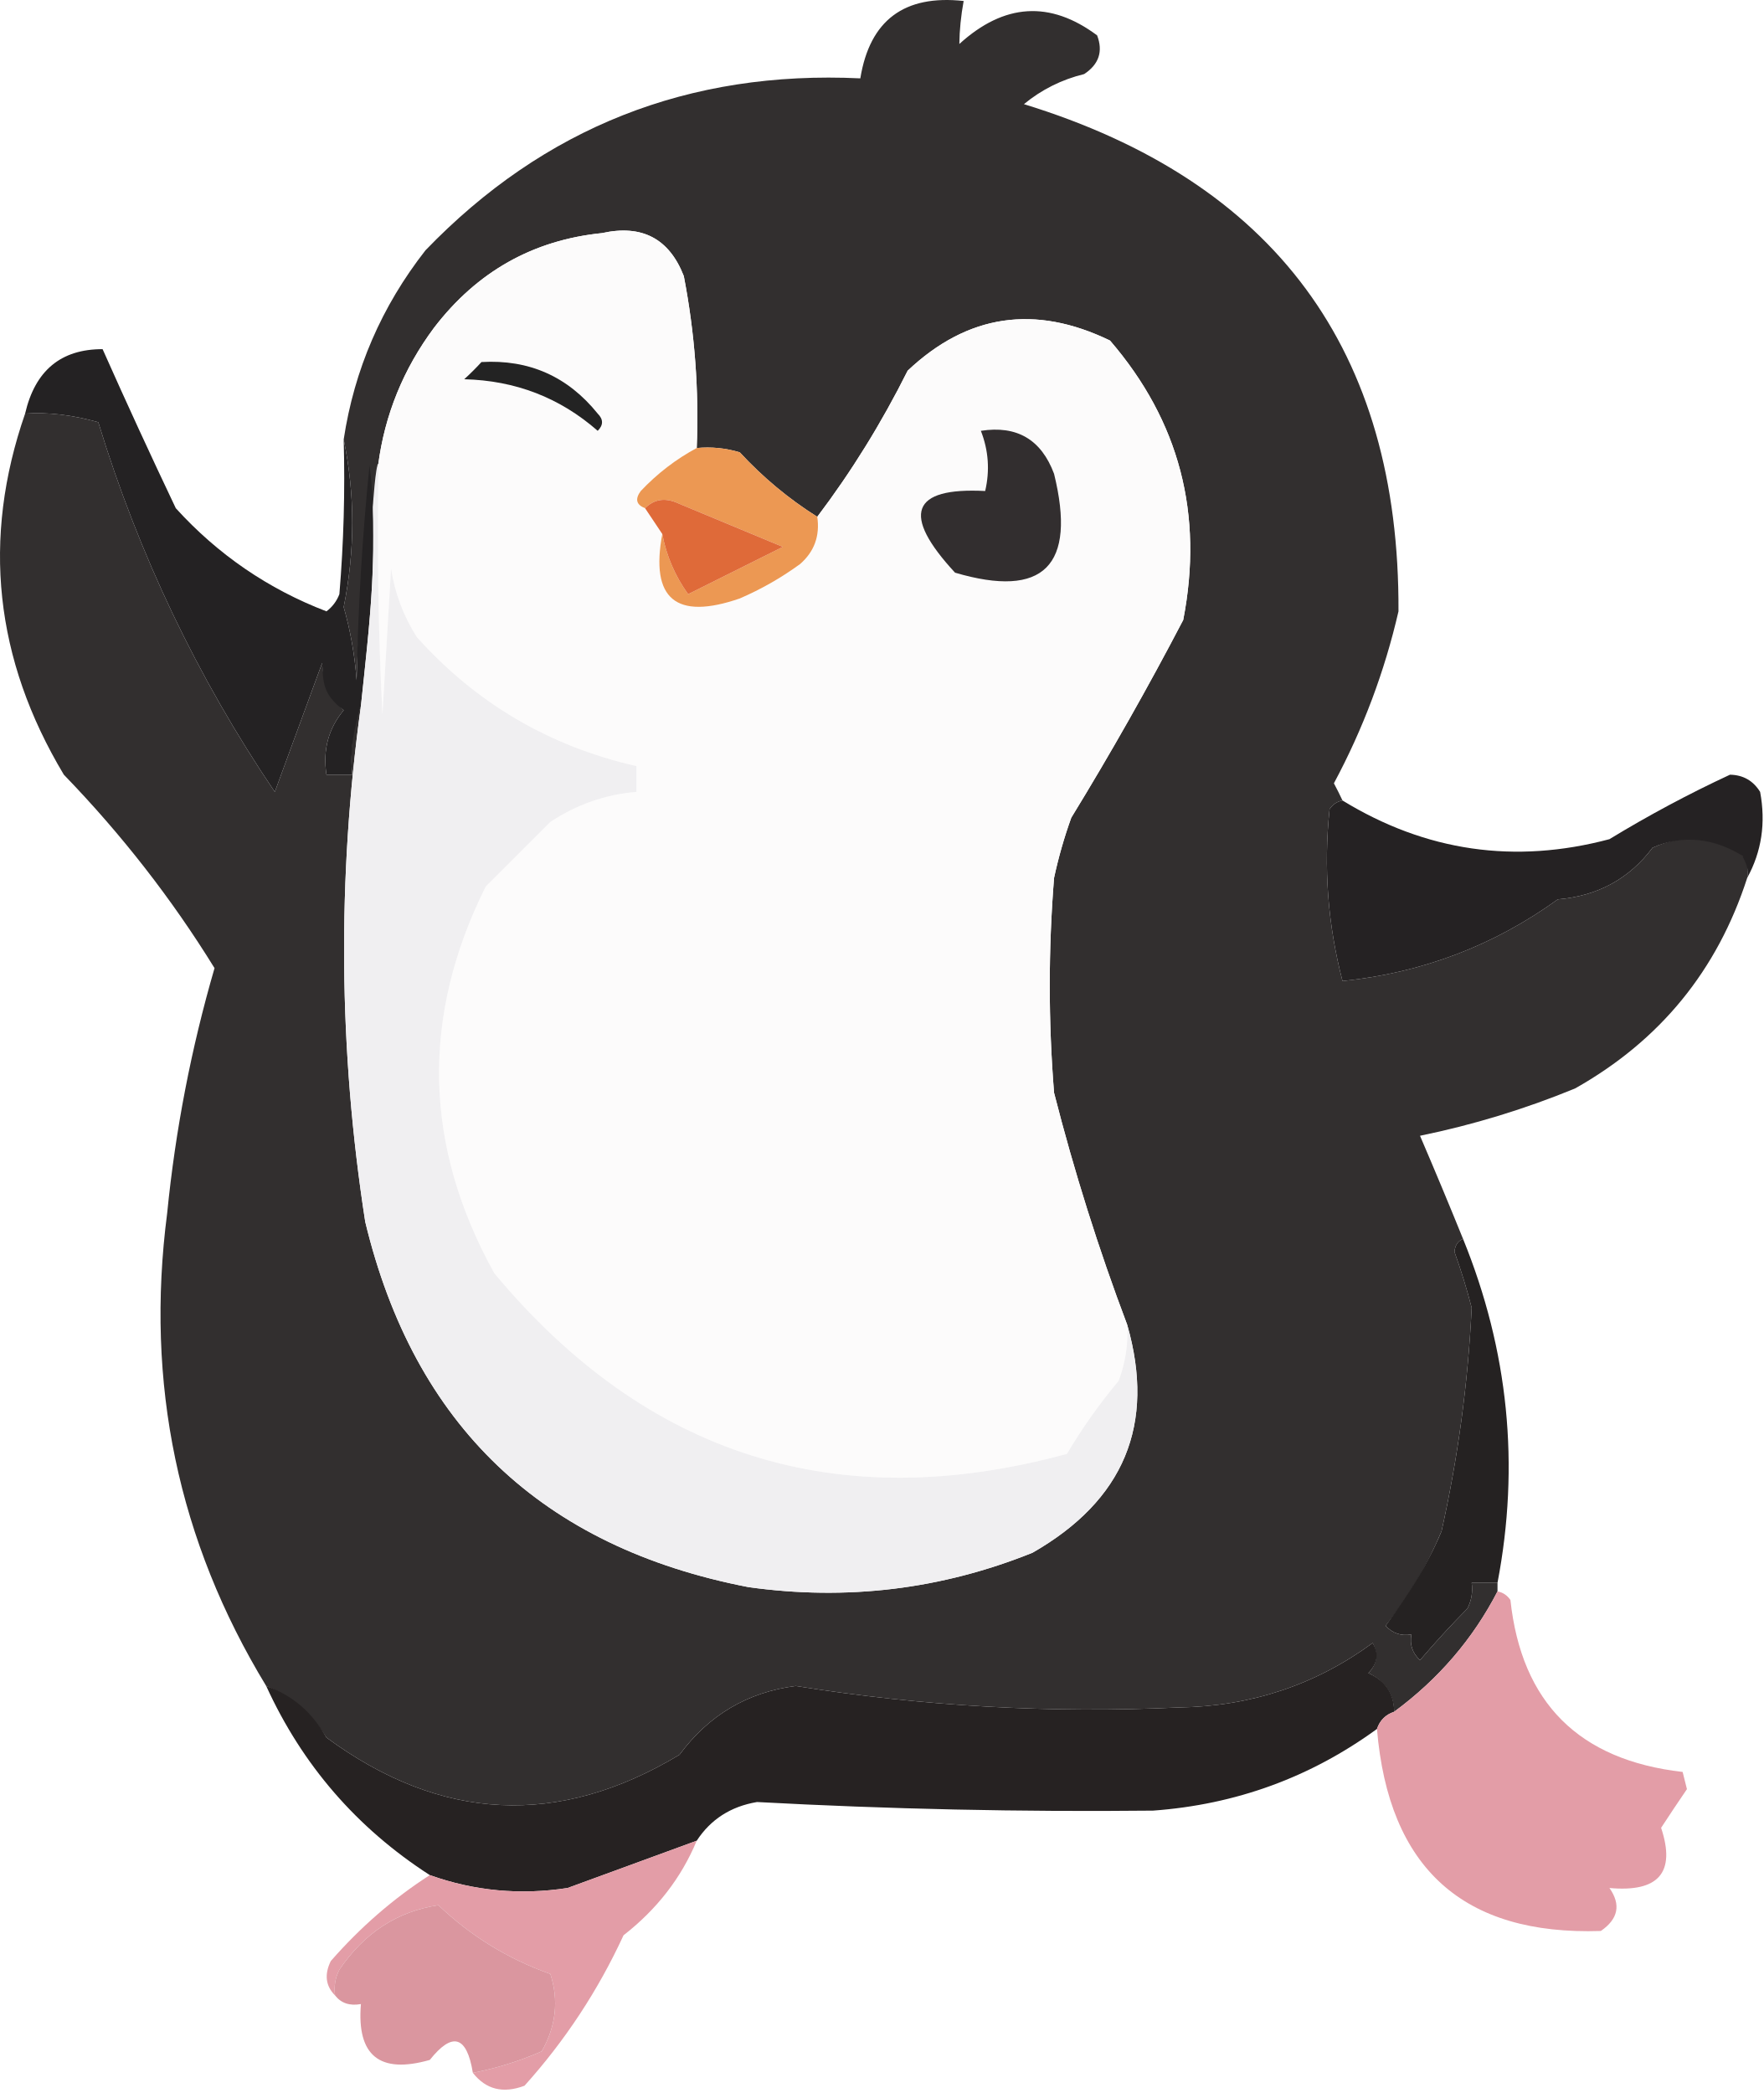
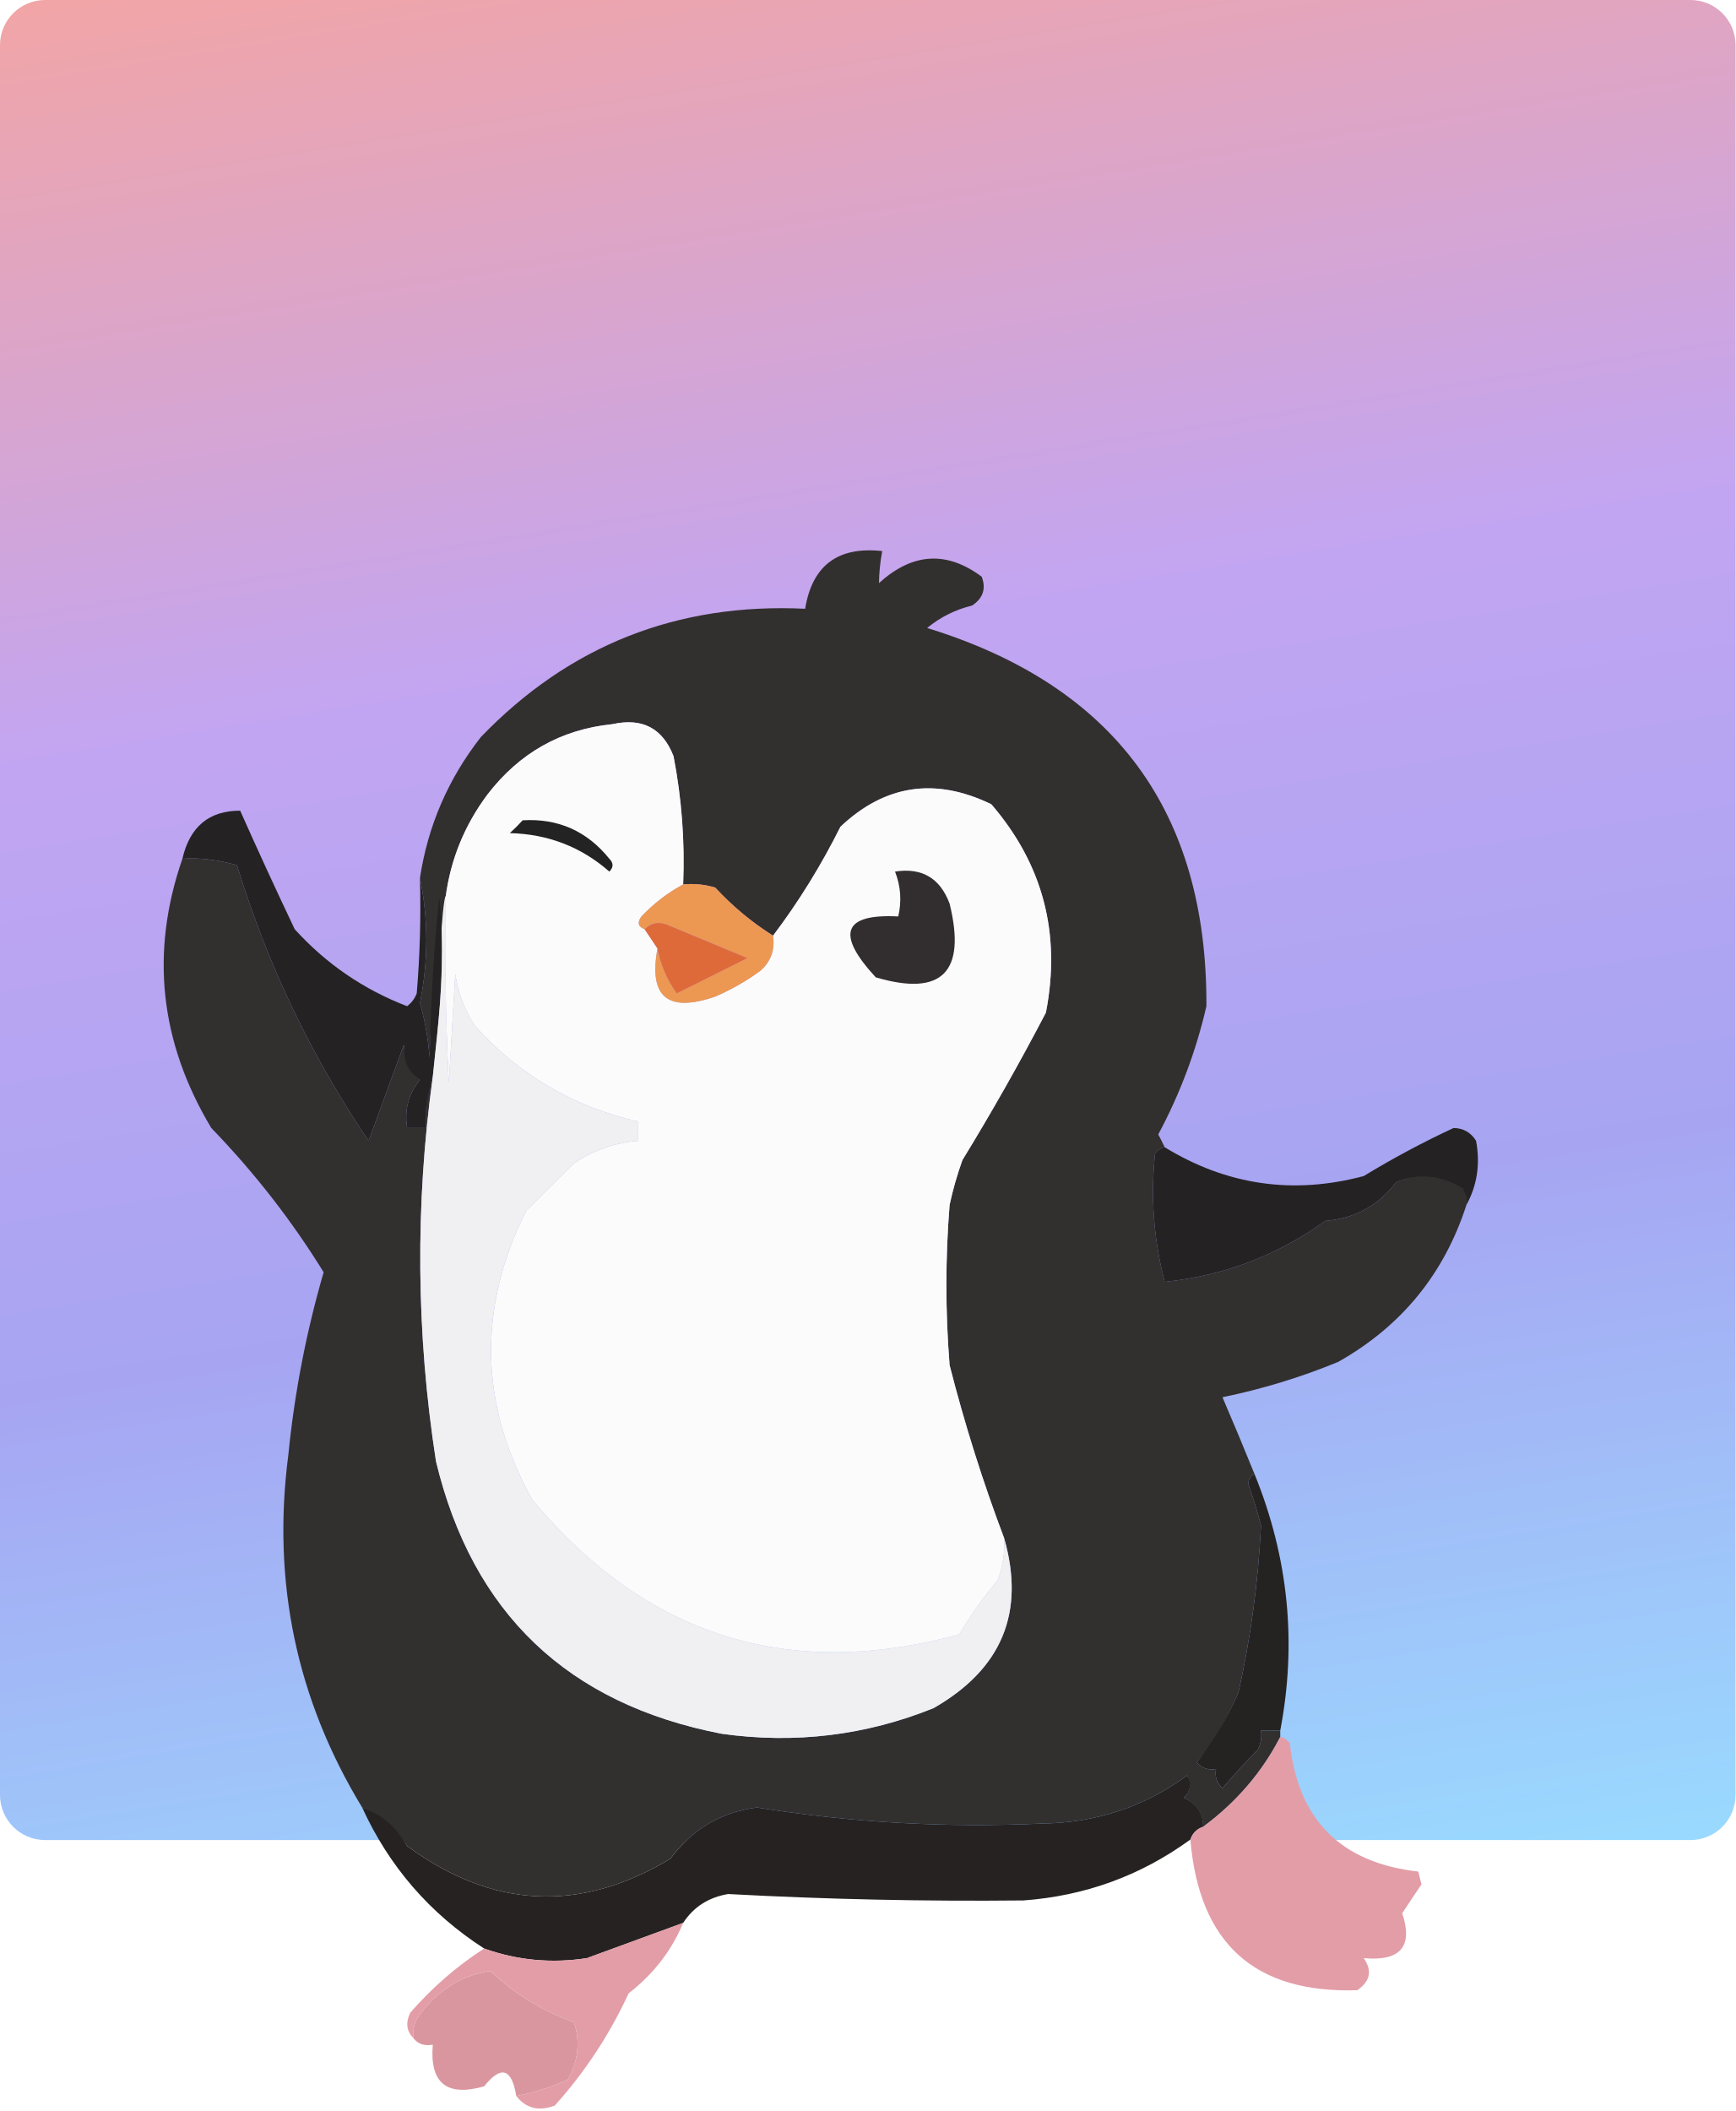
- <svg xmlns="http://www.w3.org/2000/svg" width="466" height="553" viewBox="0 0 466 553" fill="none">
-   <path fill-rule="evenodd" clip-rule="evenodd" d="M354.707 211.501C353.304 211.753 352.166 212.51 351.295 213.773C349.671 229.134 350.808 244.278 354.707 259.201C375.678 257.052 394.636 249.859 411.583 237.622C422.113 236.737 430.456 232.194 436.608 223.994C444.745 220.285 452.328 220.664 459.358 225.13C461.5 226.5 462.131 229.275 461.633 231.944C453.738 256.414 438.571 274.962 416.133 287.594C402.872 293.043 389.222 297.206 375.182 300.086C379.118 309.247 382.908 318.333 386.557 327.343C385.199 327.877 384.442 329.013 384.283 330.75C386.03 335.602 387.545 340.524 388.832 345.515C387.87 365.444 385.215 385.13 380.87 404.571C377.087 413.648 372.159 421.977 366.082 429.557C367.959 431.569 370.234 432.326 372.907 431.828C372.409 434.497 373.167 436.769 375.182 438.643C379.225 433.895 383.395 429.352 387.695 425.014C388.794 422.861 389.171 420.589 388.832 418.2C391.107 418.2 393.383 418.2 395.658 418.2C395.658 418.956 395.658 419.715 395.658 420.471C389.176 433.023 380.076 443.624 368.357 452.271C368.219 447.519 365.944 444.112 361.532 442.05C363.846 439.667 364.226 437.016 362.67 434.1C347.591 445.164 330.529 450.842 311.482 451.135C277.551 452.723 243.803 450.831 210.245 445.457C197.491 447.099 187.254 453.155 179.532 463.628C147.575 482.853 116.483 481.341 86.257 459.085C82.301 452.855 76.991 448.312 70.332 445.457C47.043 407.147 38.321 365.505 44.169 320.529C46.351 298.569 50.521 276.991 56.682 255.794C45.38 237.472 32.11 220.437 16.869 204.687C-1.428 174.166 -4.841 142.366 6.632 109.287C12.613 108.856 19.058 109.613 25.97 111.559C36.669 146.546 52.214 179.104 72.607 209.23C76.766 197.893 80.936 186.536 85.12 175.159C85.395 180.217 87.29 184.38 90.807 187.651C86.762 192.501 85.245 198.179 86.257 204.687C88.532 204.687 90.807 204.687 93.082 204.687C92.386 198.134 93.144 192.076 95.357 186.516C89.076 232.012 89.456 277.44 96.495 322.8C109.435 376.603 143.18 408.78 197.732 419.336C223.699 422.977 248.724 419.949 272.807 410.25C297 396.41 305.342 376.347 297.832 350.057C290.27 330.053 283.825 309.61 278.495 288.729C276.977 269.802 276.977 250.872 278.495 231.944C279.657 226.542 281.175 221.241 283.045 216.044C293.48 198.999 303.338 181.584 312.62 163.801C318.046 135.866 311.598 111.258 293.282 89.981C273.44 80.359 255.62 83.009 239.82 97.93C232.94 111.708 224.978 124.58 215.932 136.544C208.411 131.816 201.586 126.138 195.457 119.509C191.74 118.388 187.947 118.009 184.082 118.373C184.706 103.085 183.568 87.943 180.67 72.945C176.814 63.035 169.609 59.249 159.057 61.588C140.834 63.435 126.047 71.763 114.695 86.573C106.571 97.481 101.643 109.595 99.907 122.916C99.15 122.916 100.544 123.147 99.787 123.147C97.901 141.674 94.609 160.372 94.22 179.701C93.724 173.055 92.586 166.618 90.807 160.394C93.824 145.405 93.824 130.642 90.807 116.102C93.621 97.606 100.824 80.949 112.42 66.131C143.694 33.684 181.992 18.541 227.307 20.702C229.808 5.355 238.908 -1.459 254.607 0.26C253.891 4.18 253.513 7.965 253.47 11.617C265.307 0.848 277.439 0.091 289.87 9.345C291.487 13.585 290.35 16.993 286.457 19.567C280.515 21.019 275.205 23.669 270.532 27.517C336.828 47.9 369.816 92.572 369.495 161.53C365.828 177.439 360.14 192.583 352.432 206.958C353.258 208.51 354.016 210.025 354.707 211.501Z" fill="#322F2F" />
-   <path fill-rule="evenodd" clip-rule="evenodd" d="M184.083 118.373C178.607 121.313 173.677 125.099 169.296 129.73C167.721 131.858 168.101 133.372 170.433 134.273C171.951 136.544 173.466 138.816 174.983 141.087C171.775 158.268 178.601 163.947 195.458 158.123C201.137 155.67 206.447 152.64 211.383 149.037C215.148 145.757 216.666 141.592 215.933 136.544C224.979 124.579 232.941 111.708 239.821 97.93C255.621 83.009 273.441 80.359 293.283 89.98C311.599 111.258 318.047 135.865 312.621 163.801C303.339 181.584 293.481 198.999 283.046 216.044C281.176 221.241 279.658 226.542 278.496 231.944C276.978 250.871 276.978 269.801 278.496 288.729C283.826 309.61 290.271 330.053 297.833 350.057C298.106 355.132 297.349 360.054 295.558 364.821C290.321 371.118 285.771 377.555 281.908 384.128C221.295 400.633 170.866 384.733 130.621 336.429C111.925 302.746 111.167 268.675 128.346 234.215C134.033 228.537 139.721 222.858 145.408 217.18C152.372 212.557 159.957 209.909 168.158 209.23C168.158 206.958 168.158 204.687 168.158 202.415C145.188 197.196 125.85 185.839 110.146 168.344C106.592 162.763 104.317 156.705 103.321 150.173C102.563 163.045 101.803 175.915 101.046 188.787C99.908 166.843 99.531 144.885 99.908 122.916C101.644 109.595 106.572 97.481 114.696 86.573C126.048 71.763 140.835 63.435 159.058 61.588C169.61 59.249 176.815 63.035 180.671 72.945C183.569 87.942 184.707 103.085 184.083 118.373Z" fill="#FCFBFB" />
-   <path fill-rule="evenodd" clip-rule="evenodd" d="M127.208 95.659C139.773 94.926 150.011 99.469 157.921 109.287C159.438 110.801 159.438 112.316 157.921 113.83C147.936 105.075 136.181 100.532 122.658 100.201C124.349 98.653 125.864 97.138 127.208 95.659Z" fill="#232323" />
-   <path fill-rule="evenodd" clip-rule="evenodd" d="M90.807 116.102C93.824 130.642 93.824 145.405 90.807 160.394C92.586 166.618 93.724 173.055 94.219 179.701C94.609 160.372 95.746 141.443 97.632 122.916C100.215 142.817 97.618 165.728 95.357 186.516C93.5 192.5 92.386 198.134 93.082 204.687C90.807 204.687 88.532 204.687 86.257 204.687C85.245 198.179 86.762 192.501 90.807 187.651C85.225 183.438 85.395 180.217 85.119 175.158C80.936 186.536 76.766 197.893 72.607 209.23C52.214 179.104 36.669 146.545 25.969 111.559C19.058 109.613 12.613 108.856 6.632 109.287C9.262 97.911 16.087 92.232 27.107 92.252C33.384 106.364 39.831 120.371 46.444 134.273C57.576 146.532 70.848 155.618 86.257 161.53C87.831 160.338 88.969 158.822 89.669 156.987C90.805 143.379 91.185 129.751 90.807 116.102Z" fill="#242223" />
-   <path fill-rule="evenodd" clip-rule="evenodd" d="M259.157 113.83C268.673 112.344 275.118 116.129 278.494 125.187C284.475 149.505 275.753 158.214 252.332 151.308C238.095 135.912 240.75 128.719 260.294 129.73C261.559 124.313 261.181 119.013 259.157 113.83Z" fill="#322E2F" />
-   <path fill-rule="evenodd" clip-rule="evenodd" d="M184.083 118.373C187.948 118.009 191.74 118.388 195.458 119.509C201.586 126.138 208.411 131.817 215.933 136.545C216.665 141.592 215.148 145.757 211.383 149.037C206.446 152.64 201.136 155.67 195.458 158.123C178.6 163.947 171.775 158.268 174.983 141.087C176.079 146.87 178.354 152.17 181.808 156.987C190.221 152.787 198.561 148.624 206.833 144.494C197.733 140.709 188.633 136.923 179.533 133.137C175.97 131.4 172.937 131.778 170.433 134.273C168.101 133.372 167.721 131.858 169.295 129.73C173.677 125.099 178.607 121.314 184.083 118.373Z" fill="#EC9853" />
-   <path fill-rule="evenodd" clip-rule="evenodd" d="M174.982 141.087C173.464 138.816 171.949 136.544 170.432 134.273C172.936 131.778 175.969 131.399 179.532 133.137C188.632 136.923 197.732 140.708 206.832 144.494C198.56 148.624 190.22 152.787 181.807 156.987C178.353 152.169 176.078 146.87 174.982 141.087Z" fill="#DF6A39" />
-   <path fill-rule="evenodd" clip-rule="evenodd" d="M98.5 134C98.5 134 99.242 122.5 100 122.5C99.622 144.469 99.908 166.843 101.045 188.787C101.803 175.915 102.562 163.045 103.32 150.173C104.317 156.705 106.592 162.763 110.145 168.344C125.849 185.839 145.187 197.196 168.158 202.415C168.158 204.687 168.158 206.958 168.158 209.23C159.956 209.909 152.371 212.557 145.408 217.18C139.72 222.858 134.033 228.537 128.345 234.215C111.167 268.675 111.924 302.746 130.62 336.429C170.865 384.733 221.295 400.633 281.908 384.129C285.771 377.555 290.321 371.118 295.558 364.822C297.348 360.054 298.106 355.132 297.833 350.057C305.343 376.347 297 396.41 272.808 410.25C248.725 419.949 223.7 422.977 197.733 419.336C143.18 408.78 109.435 376.603 96.495 322.8C89.456 277.44 89.076 232.012 95.358 186.516C97.5 165.5 99 155.5 98.5 134Z" fill="#F0EFF1" />
-   <path fill-rule="evenodd" clip-rule="evenodd" d="M461.632 231.944C462 229.5 461.5 228.5 460.357 226.13C453.328 221.664 444.745 220.285 436.607 223.994C430.456 232.194 422.113 236.736 411.582 237.622C394.636 249.858 375.678 257.052 354.707 259.201C350.808 244.278 349.67 229.134 351.295 213.772C352.166 212.51 353.303 211.753 354.707 211.501C376.718 224.971 400.225 228.378 425.232 221.722C435.572 215.426 446.187 209.748 457.082 204.687C460.561 204.753 463.216 206.268 465.045 209.23C466.578 217.434 465.441 225.007 461.632 231.944Z" fill="#252223" />
-   <path fill-rule="evenodd" clip-rule="evenodd" d="M386.557 327.343C398.567 356.849 401.602 387.134 395.657 418.2C393.382 418.2 391.107 418.2 388.832 418.2C389.171 420.589 388.793 422.861 387.695 425.014C383.395 429.352 379.225 433.895 375.182 438.643C373.166 436.769 372.409 434.497 372.907 431.828C370.234 432.326 367.959 431.569 366.082 429.557C372 421.5 377.086 413.648 380.87 404.571C385.215 385.13 387.87 365.444 388.832 345.515C387.544 340.524 386.029 335.602 384.282 330.75C384.441 329.013 385.199 327.877 386.557 327.343Z" fill="#252222" />
-   <path fill-rule="evenodd" clip-rule="evenodd" d="M368.358 452.271C366.083 453.027 364.566 454.542 363.808 456.814C346.25 469.602 326.532 476.793 304.658 478.392C269.721 478.76 234.838 478.004 200.008 476.121C193.076 477.293 187.769 480.7 184.083 486.342C172.781 490.46 161.406 494.624 149.958 498.835C137.455 500.763 125.322 499.628 113.558 495.428C94.261 482.976 79.854 466.32 70.333 445.457C77.5 448 82.5 452.5 86.258 459.085C116.484 481.341 147.576 482.853 179.533 463.628C187.255 453.155 197.492 447.099 210.246 445.457C243.804 450.831 277.552 452.723 311.483 451.135C330.53 450.842 347.592 445.164 362.671 434.1C364.5 437 363.847 439.667 361.533 442.05C366 444 368.358 447.5 368.358 452.271Z" fill="#262222" />
-   <path fill-rule="evenodd" clip-rule="evenodd" d="M395.658 420.471C397.061 420.723 398.199 421.48 399.07 422.743C402.005 449.902 417.172 465.043 444.57 468.171C444.95 469.686 445.328 471.199 445.708 472.714C443.38 476.128 441.105 479.535 438.883 482.935C442.803 494.726 438.253 500.025 425.233 498.835C428.327 503.237 427.569 507.021 422.958 510.192C386.603 511.396 366.888 493.602 363.808 456.814C364.565 454.542 366.083 453.027 368.358 452.271C380.076 443.624 389.176 433.023 395.658 420.471Z" fill="#E39DA7" />
-   <path fill-rule="evenodd" clip-rule="evenodd" d="M184.082 486.342C180.012 496.137 173.565 504.466 164.745 511.328C158.004 525.94 149.282 539.189 138.582 551.078C132.92 553.215 128.37 552.079 124.932 547.67C131.145 546.473 137.213 544.581 143.132 541.992C146.907 535.337 147.664 528.522 145.407 521.549C134.212 517.581 124.354 511.523 115.832 503.378C104.985 505.006 96.263 510.685 89.67 520.413C88.571 522.567 88.193 524.838 88.532 527.228C86.034 524.727 85.654 521.699 87.395 518.142C95.216 509.19 103.936 501.617 113.557 495.428C125.321 499.628 137.454 500.763 149.957 498.835C161.405 494.624 172.78 490.46 184.082 486.342Z" fill="#E39DA7" />
-   <path fill-rule="evenodd" clip-rule="evenodd" d="M124.931 547.67C123.339 537.874 119.546 536.738 113.556 544.263C100.291 548.047 94.223 543.125 95.356 529.499C92.419 530.037 90.144 529.281 88.531 527.228C88.192 524.838 88.57 522.567 89.669 520.413C96.262 510.685 104.984 505.006 115.831 503.378C124.354 511.523 134.211 517.581 145.406 521.549C147.663 528.522 146.906 535.337 143.131 541.992C137.212 544.581 131.144 546.473 124.931 547.67Z" fill="#DA969F" />
+ <svg xmlns="http://www.w3.org/2000/svg" width="615" height="748" viewBox="0 0 615 748" fill="none">
+   <path d="M0 16C0 7.163 7.163 0 16 0H599C607.837 0 615 7.163 615 16V636C615 644.837 607.837 652 599 652H16C7.163 652 0 644.837 0 636V16Z" fill="url(#paint0_linear_1895_1002)" fill-opacity="0.8" />
+   <path fill-rule="evenodd" clip-rule="evenodd" d="M412.707 406.501C411.304 406.753 410.166 407.51 409.295 408.773C407.671 424.134 408.808 439.278 412.707 454.201C433.678 452.052 452.636 444.859 469.583 432.622C480.113 431.737 488.456 427.194 494.608 418.994C502.745 415.285 510.328 415.664 517.358 420.13C519.5 421.5 520.131 424.275 519.633 426.944C511.738 451.414 496.571 469.962 474.133 482.594C460.872 488.043 447.222 492.206 433.182 495.086C437.118 504.247 440.908 513.333 444.557 522.343C443.199 522.877 442.442 524.013 442.283 525.75C444.03 530.602 445.545 535.524 446.832 540.515C445.87 560.444 443.215 580.13 438.87 599.571C435.087 608.648 430.159 616.977 424.082 624.557C425.959 626.569 428.234 627.326 430.907 626.828C430.409 629.497 431.167 631.769 433.182 633.643C437.225 628.895 441.395 624.352 445.695 620.014C446.794 617.861 447.171 615.589 446.832 613.2C449.107 613.2 451.383 613.2 453.658 613.2C453.658 613.956 453.658 614.715 453.658 615.471C447.176 628.023 438.076 638.624 426.357 647.271C426.219 642.519 423.944 639.112 419.532 637.05C421.846 634.667 422.226 632.016 420.67 629.1C405.591 640.164 388.529 645.842 369.482 646.135C335.551 647.723 301.803 645.831 268.245 640.457C255.491 642.099 245.254 648.155 237.532 658.628C205.575 677.853 174.483 676.341 144.257 654.085C140.301 647.855 134.991 643.312 128.332 640.457C105.043 602.147 96.32 560.505 102.17 515.529C104.351 493.569 108.521 471.991 114.682 450.794C103.38 432.472 90.11 415.437 74.87 399.687C56.572 369.166 53.159 337.366 64.632 304.287C70.613 303.856 77.058 304.613 83.969 306.559C94.669 341.546 110.214 374.104 130.607 404.23C134.766 392.893 138.936 381.536 143.12 370.159C143.395 375.217 145.29 379.38 148.807 382.651C144.762 387.501 143.245 393.179 144.257 399.687C146.532 399.687 148.807 399.687 151.082 399.687C150.386 393.134 151.144 387.076 153.357 381.516C147.076 427.012 147.456 472.44 154.495 517.8C167.435 571.603 201.18 603.78 255.732 614.336C281.699 617.977 306.724 614.949 330.807 605.25C355 591.41 363.342 571.347 355.832 545.057C348.27 525.053 341.825 504.61 336.495 483.729C334.977 464.802 334.977 445.872 336.495 426.944C337.657 421.542 339.175 416.241 341.045 411.044C351.48 393.999 361.338 376.584 370.62 358.801C376.046 330.866 369.598 306.258 351.282 284.98C331.44 275.359 313.62 278.009 297.82 292.93C290.94 306.708 282.978 319.58 273.932 331.544C266.411 326.816 259.586 321.138 253.457 314.509C249.74 313.388 245.947 313.009 242.082 313.373C242.706 298.085 241.568 282.943 238.67 267.945C234.814 258.035 227.609 254.249 217.057 256.588C198.834 258.435 184.047 266.763 172.695 281.573C164.571 292.481 159.643 304.595 157.907 317.916C157.15 317.916 158.544 318.147 157.787 318.147C155.901 336.674 152.609 355.372 152.22 374.701C151.724 368.055 150.586 361.618 148.807 355.394C151.824 340.405 151.824 325.642 148.807 311.102C151.621 292.606 158.824 275.949 170.42 261.131C201.694 228.684 239.992 213.541 285.307 215.702C287.808 200.355 296.908 193.541 312.607 195.26C311.891 199.18 311.513 202.965 311.47 206.617C323.307 195.848 335.439 195.091 347.87 204.345C349.487 208.586 348.35 211.993 344.457 214.567C338.515 216.019 333.205 218.669 328.532 222.517C394.828 242.9 427.816 287.571 427.495 356.53C423.828 372.439 418.14 387.583 410.432 401.958C411.258 403.51 412.016 405.025 412.707 406.501Z" fill="#322F2F" />
+   <path fill-rule="evenodd" clip-rule="evenodd" d="M242.083 313.373C236.607 316.313 231.677 320.099 227.296 324.73C225.721 326.858 226.101 328.372 228.433 329.273C229.951 331.544 231.466 333.816 232.983 336.087C229.775 353.268 236.601 358.947 253.458 353.123C259.137 350.67 264.447 347.64 269.383 344.037C273.148 340.757 274.666 336.592 273.933 331.544C282.979 319.579 290.941 306.708 297.821 292.93C313.621 278.009 331.441 275.359 351.283 284.98C369.599 306.258 376.047 330.865 370.621 358.801C361.339 376.584 351.481 393.999 341.046 411.044C339.176 416.241 337.658 421.542 336.496 426.944C334.978 445.871 334.978 464.801 336.496 483.729C341.826 504.61 348.271 525.053 355.833 545.057C356.106 550.132 355.349 555.054 353.558 559.821C348.321 566.118 343.771 572.555 339.908 579.128C279.295 595.633 228.866 579.733 188.621 531.429C169.925 497.746 169.167 463.675 186.346 429.215C192.033 423.537 197.721 417.858 203.408 412.18C210.372 407.557 217.957 404.909 226.158 404.23C226.158 401.958 226.158 399.687 226.158 397.415C203.188 392.196 183.85 380.839 168.146 363.344C164.592 357.763 162.317 351.705 161.321 345.173C160.563 358.045 159.803 370.915 159.046 383.787C157.908 361.843 157.53 339.885 157.908 317.916C159.644 304.595 164.572 292.481 172.696 281.573C184.048 266.763 198.835 258.435 217.058 256.588C227.61 254.249 234.815 258.035 238.671 267.945C241.569 282.942 242.707 298.085 242.083 313.373Z" fill="#FCFBFB" />
+   <path fill-rule="evenodd" clip-rule="evenodd" d="M185.208 290.659C197.773 289.926 208.011 294.469 215.921 304.287C217.438 305.801 217.438 307.316 215.921 308.83C205.936 300.075 194.181 295.532 180.658 295.201C182.349 293.653 183.864 292.138 185.208 290.659Z" fill="#232323" />
+   <path fill-rule="evenodd" clip-rule="evenodd" d="M148.807 311.102C151.824 325.642 151.824 340.405 148.807 355.394C150.586 361.618 151.723 368.055 152.219 374.701C152.608 355.372 153.746 336.443 155.632 317.916C158.215 337.817 155.618 360.728 153.357 381.516C151.5 387.5 150.386 393.134 151.082 399.687C148.807 399.687 146.532 399.687 144.257 399.687C143.245 393.179 144.762 387.501 148.807 382.651C143.226 378.438 143.395 375.217 143.119 370.158C138.936 381.536 134.766 392.893 130.607 404.23C110.214 374.104 94.669 341.545 83.969 306.559C77.058 304.613 70.613 303.856 64.632 304.287C67.262 292.911 74.087 287.232 85.107 287.252C91.384 301.364 97.831 315.371 104.444 329.273C115.576 341.532 128.848 350.618 144.257 356.53C145.831 355.338 146.969 353.822 147.669 351.987C148.805 338.379 149.185 324.751 148.807 311.102Z" fill="#242223" />
+   <path fill-rule="evenodd" clip-rule="evenodd" d="M317.157 308.83C326.673 307.344 333.118 311.129 336.494 320.187C342.475 344.505 333.753 353.214 310.332 346.308C296.095 330.912 298.75 323.719 318.294 324.73C319.559 319.313 319.181 314.013 317.157 308.83Z" fill="#322E2F" />
+   <path fill-rule="evenodd" clip-rule="evenodd" d="M242.083 313.373C245.948 313.009 249.74 313.388 253.458 314.509C259.586 321.138 266.411 326.817 273.933 331.545C274.665 336.592 273.148 340.757 269.383 344.037C264.446 347.64 259.136 350.67 253.458 353.123C236.6 358.947 229.775 353.268 232.983 336.087C234.079 341.87 236.354 347.17 239.808 351.987C248.221 347.787 256.561 343.624 264.833 339.494C255.733 335.709 246.633 331.923 237.533 328.137C233.97 326.4 230.937 326.778 228.433 329.273C226.101 328.372 225.721 326.858 227.295 324.73C231.677 320.099 236.607 316.314 242.083 313.373Z" fill="#EC9853" />
+   <path fill-rule="evenodd" clip-rule="evenodd" d="M232.982 336.087C231.464 333.816 229.949 331.544 228.432 329.273C230.936 326.778 233.969 326.399 237.532 328.137C246.632 331.923 255.732 335.708 264.832 339.494C256.56 343.624 248.22 347.787 239.807 351.987C236.353 347.169 234.078 341.87 232.982 336.087Z" fill="#DF6A39" />
+   <path fill-rule="evenodd" clip-rule="evenodd" d="M156.5 329C156.5 329 157.242 317.5 158 317.5C157.622 339.469 157.908 361.843 159.045 383.787C159.803 370.915 160.562 358.045 161.32 345.173C162.317 351.705 164.592 357.763 168.145 363.344C183.849 380.839 203.187 392.196 226.158 397.415C226.158 399.687 226.158 401.958 226.158 404.23C217.956 404.909 210.371 407.557 203.408 412.18C197.72 417.858 192.033 423.537 186.345 429.215C169.167 463.675 169.924 497.746 188.62 531.429C228.865 579.733 279.295 595.633 339.908 579.129C343.771 572.555 348.321 566.118 353.558 559.822C355.348 555.054 356.106 550.132 355.833 545.057C363.343 571.347 355 591.41 330.808 605.25C306.725 614.949 281.7 617.977 255.733 614.336C201.18 603.78 167.435 571.603 154.495 517.8C147.456 472.44 147.076 427.012 153.358 381.516C155.5 360.5 157 350.5 156.5 329Z" fill="#F0EFF1" />
+   <path fill-rule="evenodd" clip-rule="evenodd" d="M519.632 426.944C520 424.5 519.5 423.5 518.357 421.13C511.328 416.664 502.745 415.285 494.607 418.994C488.456 427.194 480.113 431.736 469.582 432.622C452.636 444.858 433.678 452.052 412.707 454.201C408.808 439.278 407.67 424.134 409.295 408.772C410.166 407.51 411.303 406.753 412.707 406.501C434.718 419.971 458.225 423.378 483.232 416.722C493.572 410.426 504.187 404.748 515.082 399.687C518.561 399.753 521.216 401.268 523.045 404.23C524.578 412.434 523.441 420.007 519.632 426.944Z" fill="#252223" />
+   <path fill-rule="evenodd" clip-rule="evenodd" d="M444.557 522.343C456.567 551.849 459.602 582.134 453.657 613.2C451.382 613.2 449.107 613.2 446.832 613.2C447.171 615.589 446.793 617.861 445.695 620.014C441.395 624.352 437.225 628.895 433.182 633.643C431.166 631.769 430.409 629.497 430.907 626.828C428.234 627.326 425.959 626.569 424.082 624.557C430 616.5 435.086 608.648 438.87 599.571C443.215 580.13 445.87 560.444 446.832 540.515C445.544 535.524 444.029 530.602 442.282 525.75C442.441 524.013 443.199 522.877 444.557 522.343Z" fill="#252222" />
+   <path fill-rule="evenodd" clip-rule="evenodd" d="M426.358 647.271C424.083 648.027 422.566 649.542 421.808 651.814C404.25 664.602 384.532 671.793 362.658 673.392C327.721 673.76 292.838 673.004 258.008 671.121C251.076 672.293 245.769 675.7 242.083 681.342C230.781 685.46 219.406 689.624 207.958 693.835C195.455 695.763 183.322 694.628 171.558 690.428C152.261 677.976 137.854 661.32 128.333 640.457C135.5 643 140.5 647.5 144.258 654.085C174.484 676.341 205.576 677.853 237.533 658.628C245.255 648.155 255.492 642.099 268.246 640.457C301.804 645.831 335.552 647.723 369.483 646.135C388.53 645.842 405.592 640.164 420.671 629.1C422.5 632 421.847 634.667 419.533 637.05C424 639 426.358 642.5 426.358 647.271Z" fill="#262222" />
+   <path fill-rule="evenodd" clip-rule="evenodd" d="M453.658 615.471C455.061 615.723 456.199 616.48 457.07 617.743C460.005 644.902 475.172 660.043 502.57 663.171C502.95 664.686 503.328 666.199 503.708 667.714C501.38 671.128 499.105 674.535 496.883 677.935C500.803 689.726 496.253 695.025 483.233 693.835C486.327 698.237 485.569 702.021 480.958 705.192C444.603 706.396 424.888 688.602 421.808 651.814C422.565 649.542 424.083 648.027 426.358 647.271C438.076 638.624 447.176 628.023 453.658 615.471Z" fill="#E39DA7" />
+   <path fill-rule="evenodd" clip-rule="evenodd" d="M242.082 681.342C238.012 691.137 231.565 699.466 222.745 706.328C216.004 720.94 207.282 734.189 196.582 746.078C190.92 748.215 186.37 747.079 182.932 742.67C189.145 741.473 195.213 739.581 201.132 736.992C204.907 730.337 205.664 723.522 203.407 716.549C192.212 712.581 182.354 706.523 173.832 698.378C162.985 700.006 154.263 705.685 147.67 715.413C146.571 717.567 146.193 719.838 146.532 722.228C144.034 719.727 143.654 716.699 145.395 713.142C153.216 704.19 161.936 696.617 171.557 690.428C183.321 694.628 195.454 695.763 207.957 693.835C219.405 689.624 230.78 685.46 242.082 681.342Z" fill="#E39DA7" />
+   <path fill-rule="evenodd" clip-rule="evenodd" d="M182.931 742.67C181.339 732.874 177.546 731.738 171.556 739.263C158.291 743.047 152.223 738.125 153.356 724.499C150.419 725.037 148.144 724.281 146.531 722.228C146.192 719.838 146.57 717.567 147.669 715.413C154.262 705.685 162.984 700.006 173.831 698.378C182.354 706.523 192.211 712.581 203.406 716.549C205.663 723.522 204.906 730.337 201.131 736.992C195.212 739.581 189.144 741.473 182.931 742.67Z" fill="#DA969F" />
+   <defs>
+     <linearGradient id="paint0_linear_1895_1002" x1="0" y1="0" x2="118.392" y2="732.288" gradientUnits="userSpaceOnUse">
+       <stop stop-color="#DE1F1F" stop-opacity="0.5" />
+       <stop offset="0.362" stop-color="#671FDE" stop-opacity="0.5" />
+       <stop offset="0.663" stop-color="#221FDE" stop-opacity="0.5" />
+       <stop offset="1" stop-color="#00A3FF" stop-opacity="0.5" />
+     </linearGradient>
+   </defs>
</svg>
